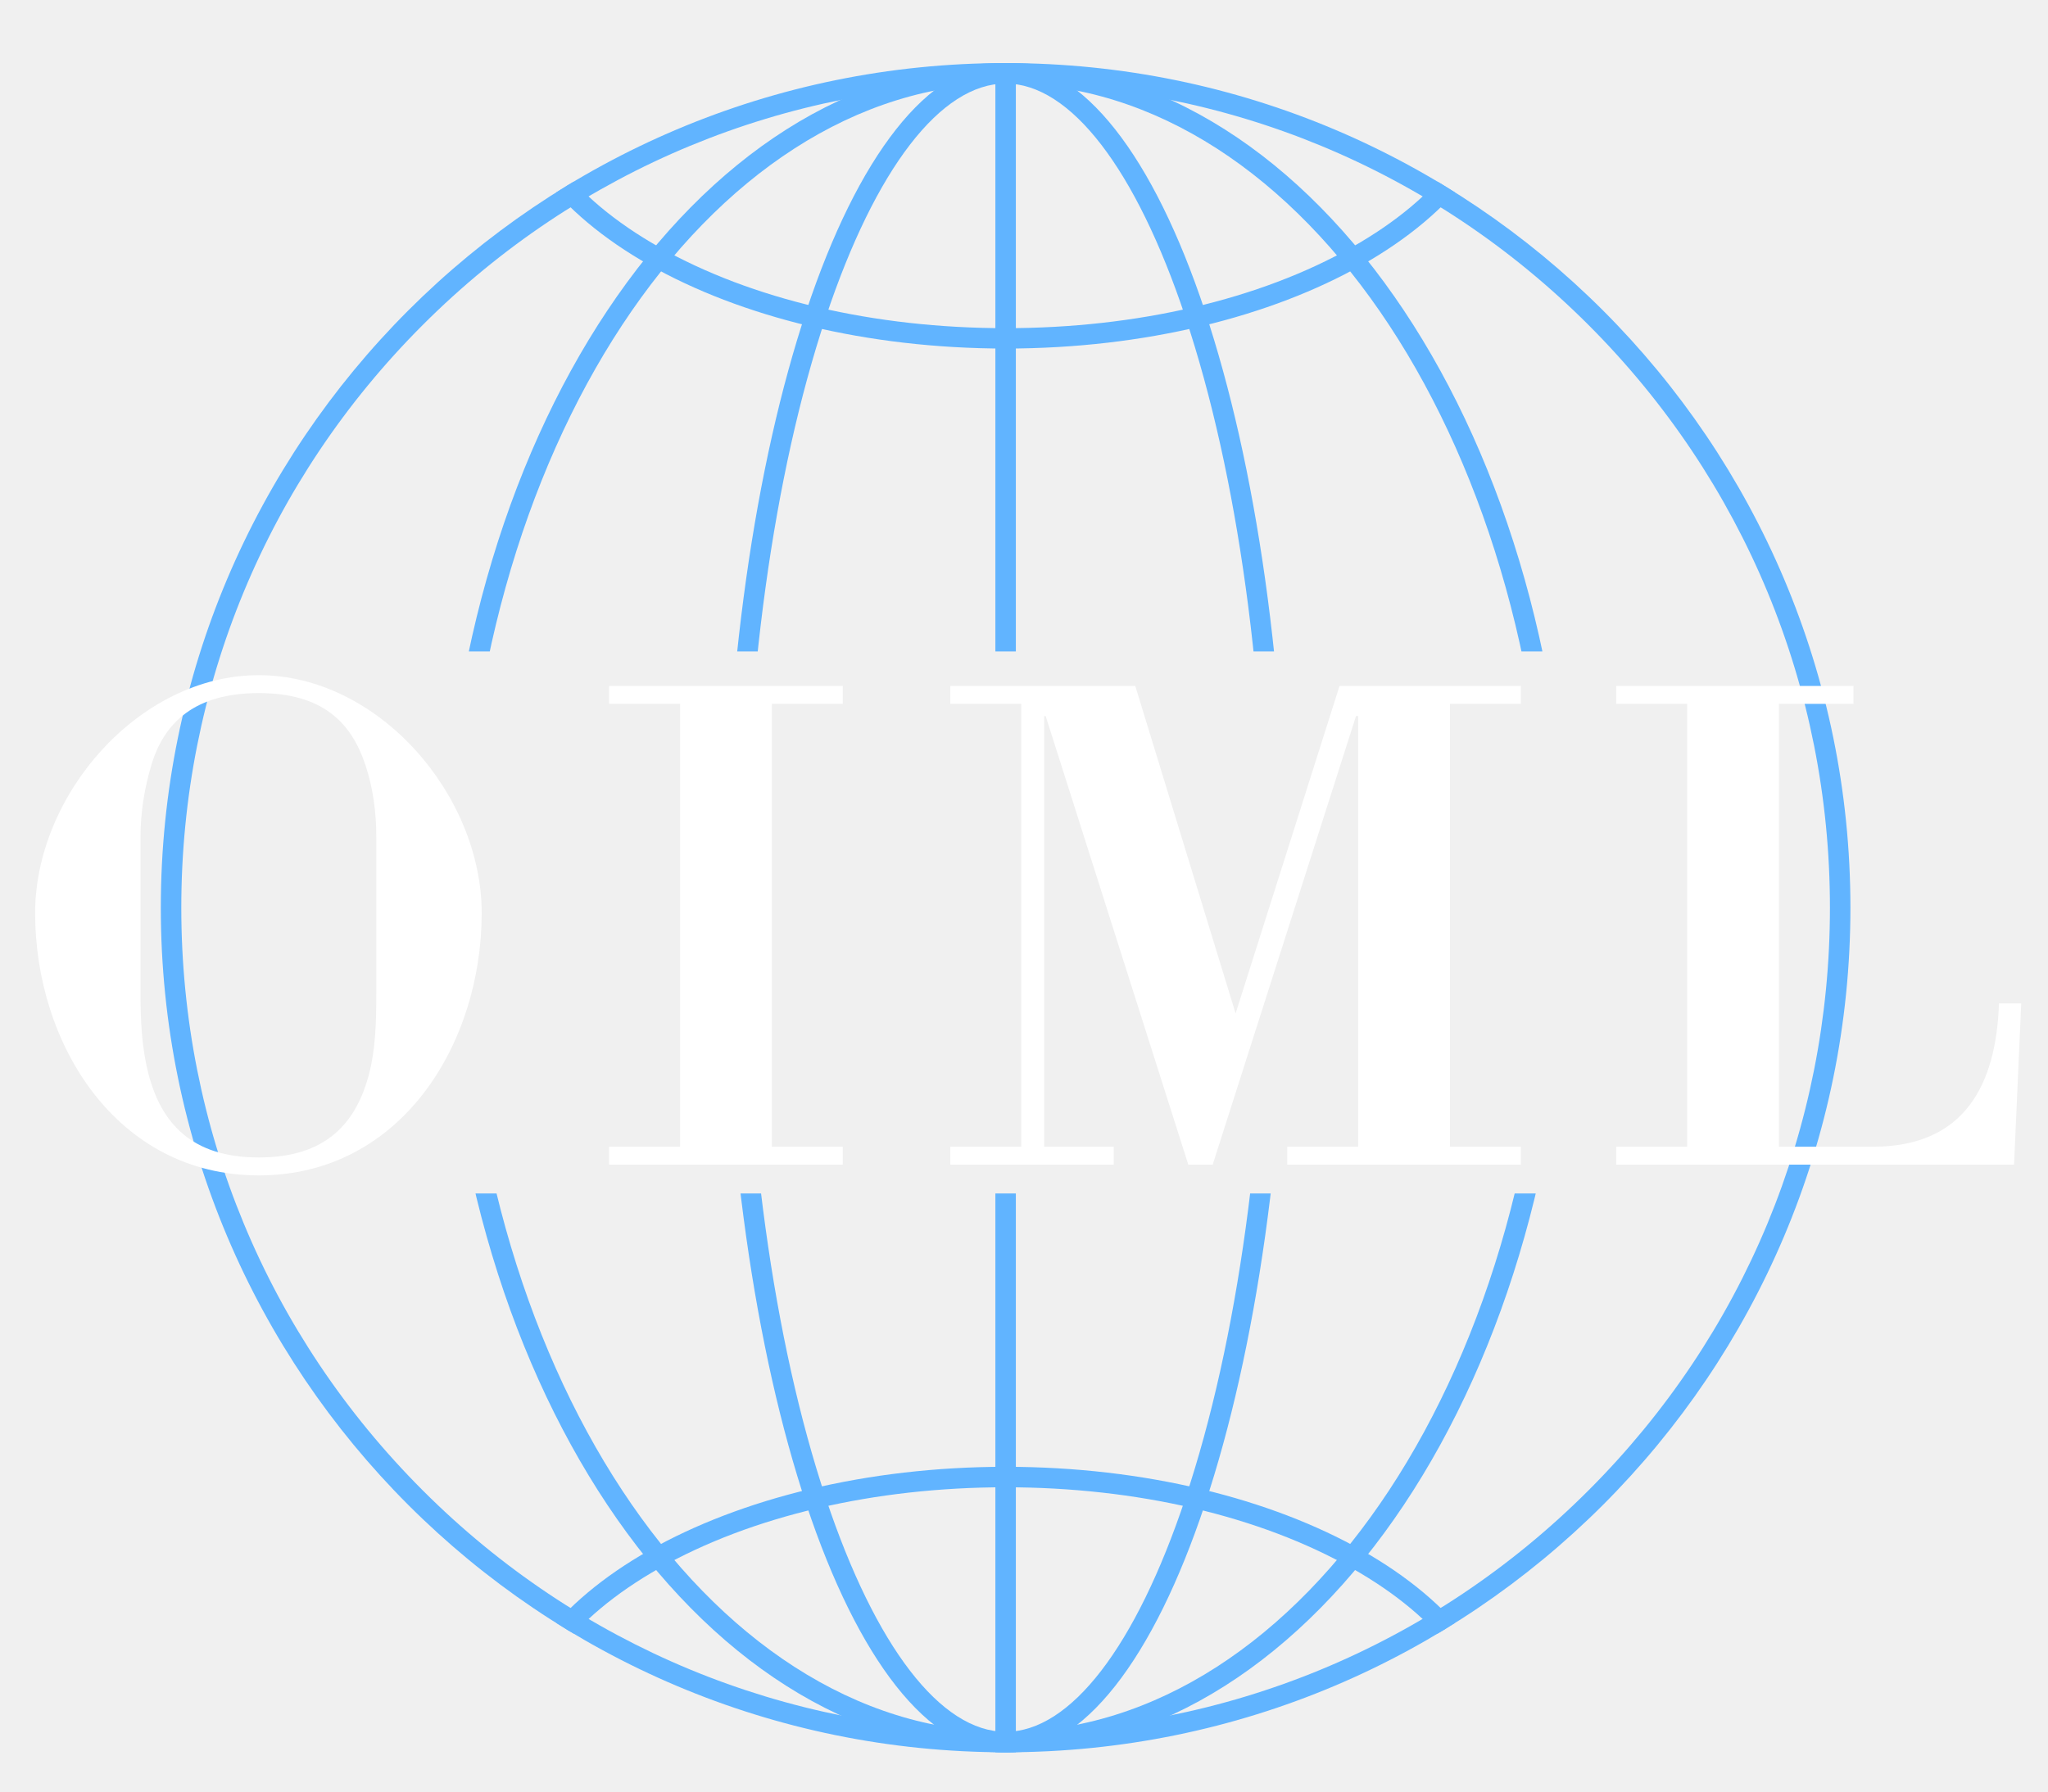
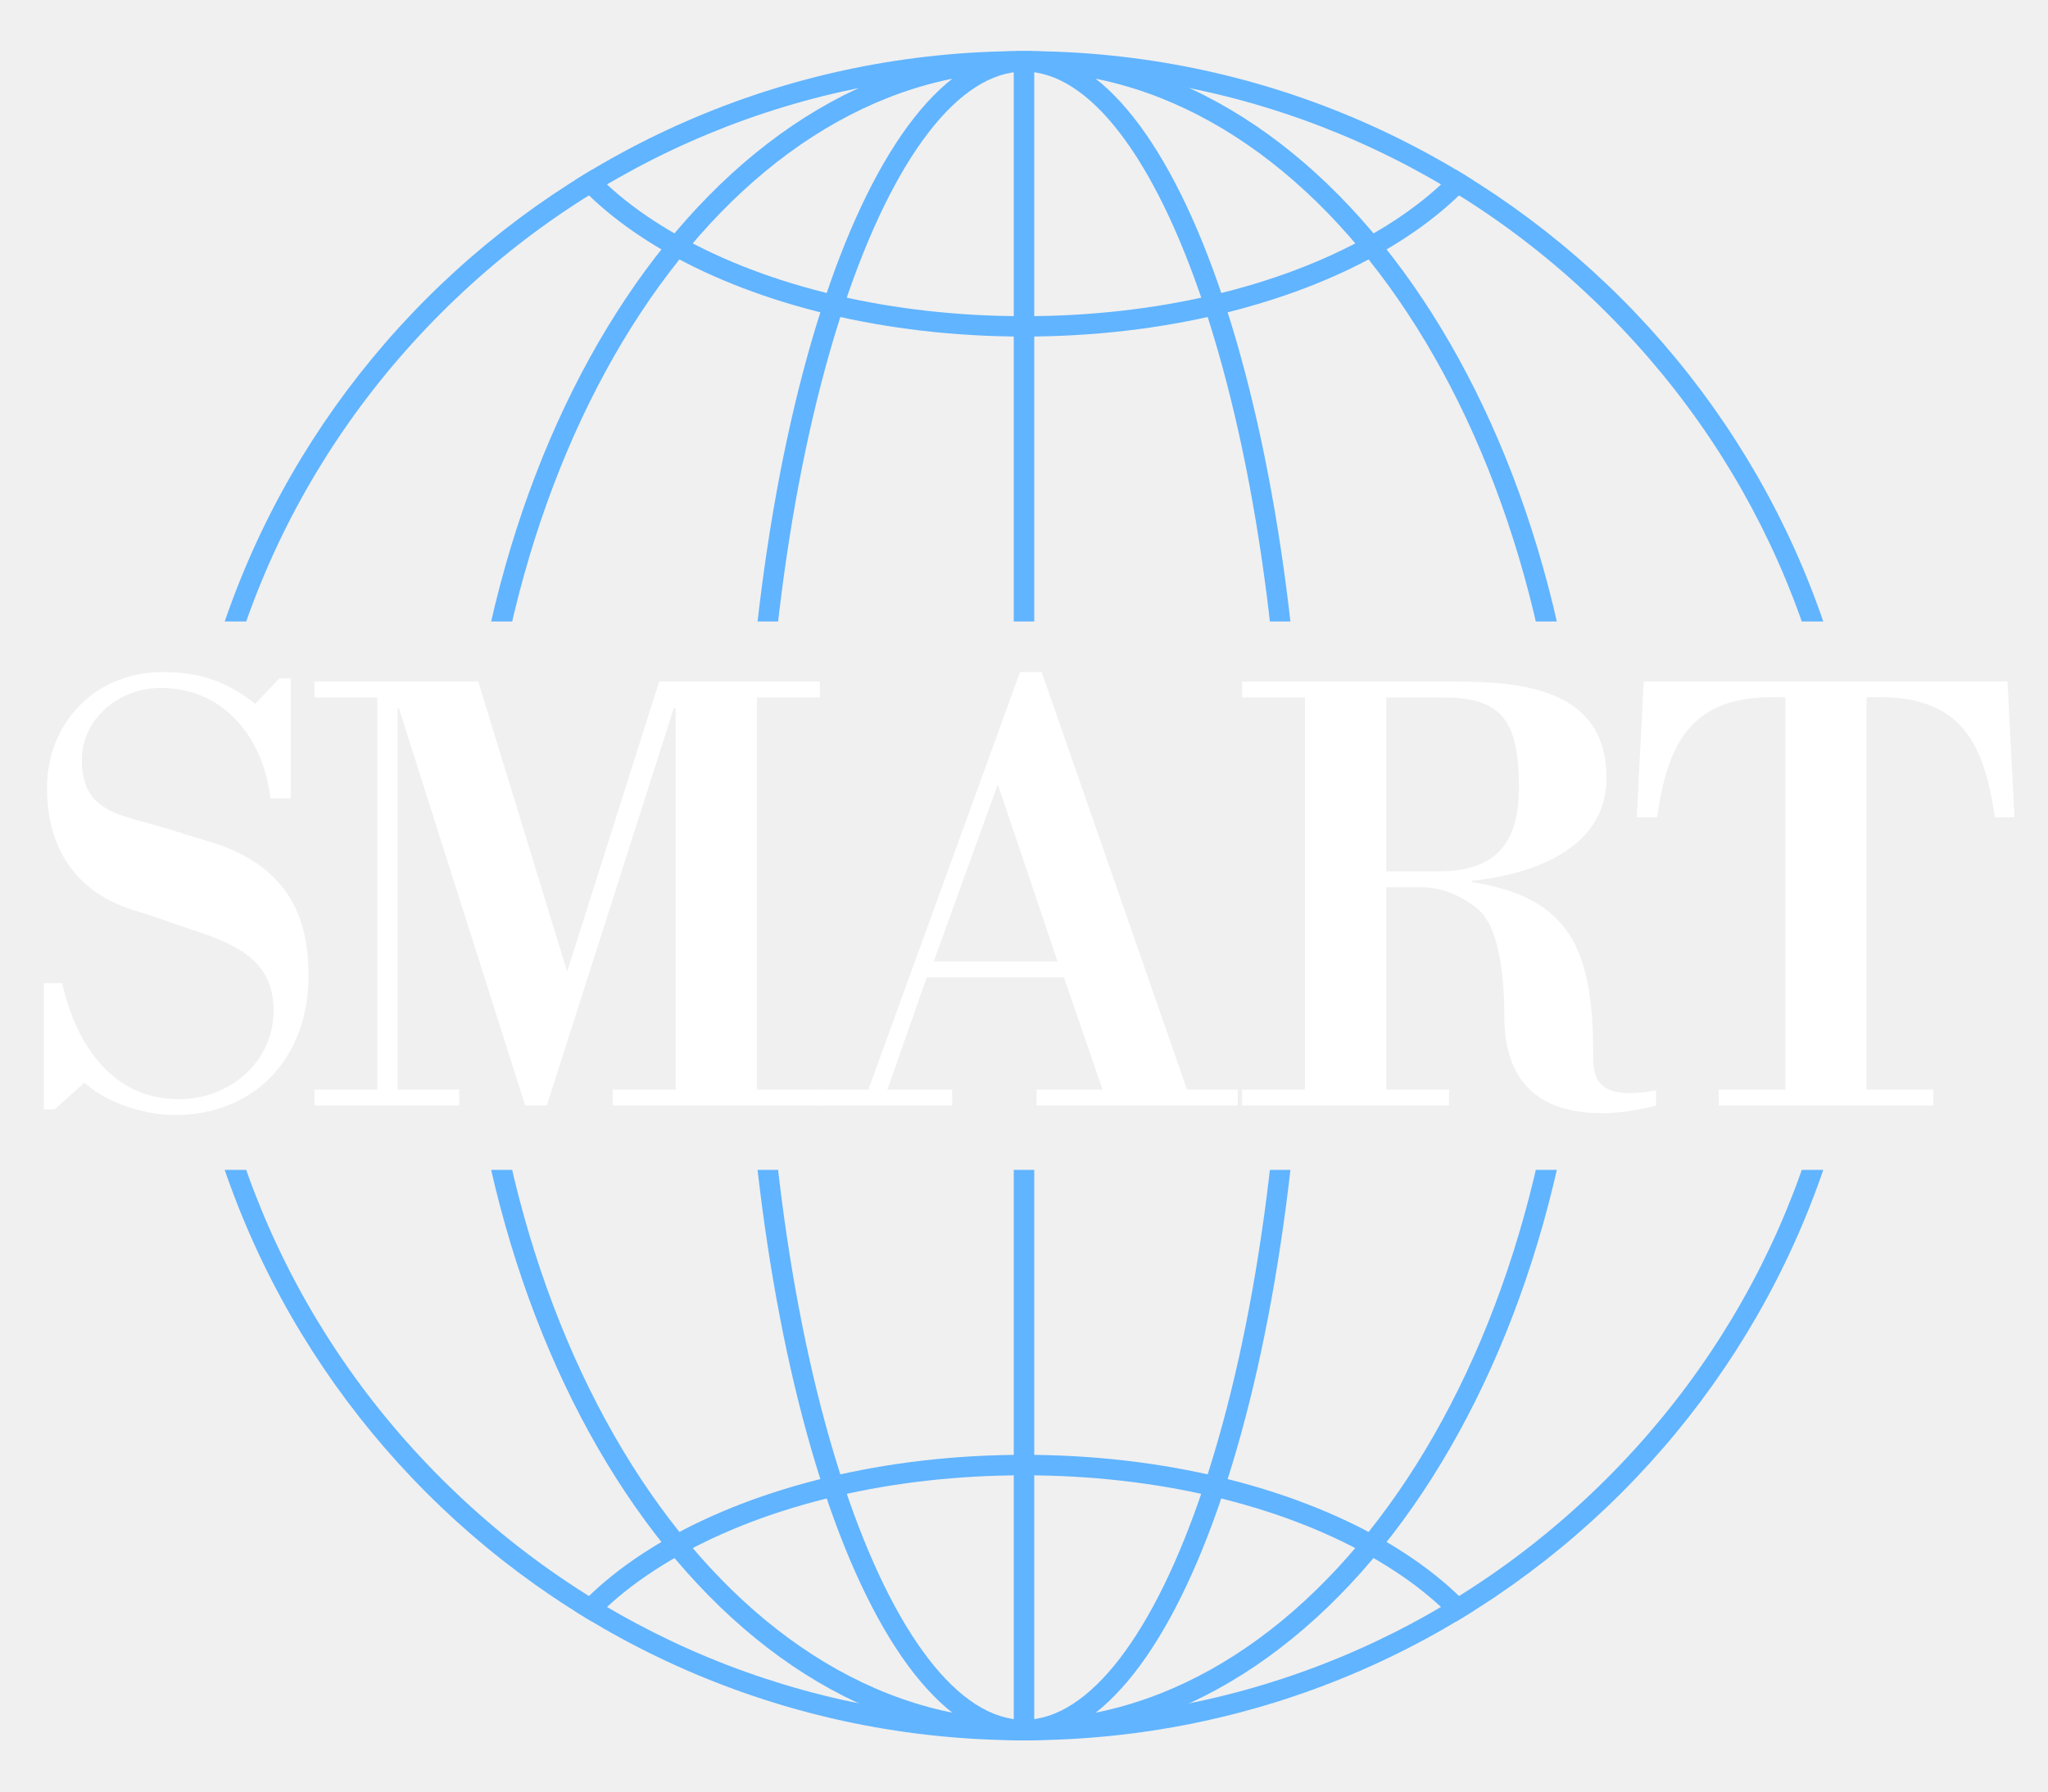
- <svg xmlns="http://www.w3.org/2000/svg" id="uuid-78c184b2-2fab-48bf-8257-b1023d851d3b" width="400" height="350" viewBox="0 0 400 350">
+ <svg xmlns="http://www.w3.org/2000/svg" id="uuid-25719554-89b6-40aa-a949-76868e430d34" width="400" height="350" viewBox="0 0 400 350">
  <defs>
-     <clipPath id="uuid-4ad429d7-5d40-4f29-a443-c4037e7ab017">
-       <path d="m31.41-379.89V-44.95h334.94v-334.94H31.41Zm293.54,225.67H69.44v-105.89h255.51v105.89Z" style="fill:none; stroke-width:0px;" />
+     <clipPath id="uuid-730f8b3a-07e3-4c41-8ef6-7b88b7c5bf89">
+       <path d="m26.02-377.47V-42.53h347.97v-334.94H26.02Zm373.98,221.03H0v-107.13h400v107.13Z" style="fill:none; stroke-width:0px;" />
    </clipPath>
-     <clipPath id="uuid-68856be6-990c-4726-be72-beb184360f71">
-       <circle cx="196.41" cy="-210.05" r="165" style="fill:none; stroke-width:0px;" />
+     <clipPath id="uuid-a8f0ebc6-4123-4f41-a636-9eba2ad1d974">
+       <circle cx="200" cy="-210" r="165" style="fill:none; stroke-width:0px;" />
    </clipPath>
-     <clipPath id="uuid-9e6974e6-5062-4d08-8408-eccd2e443341">
-       <path d="m31.41,7.48v334.94h334.94V7.48H31.41Zm293.54,225.67H69.44v-105.89h255.51v105.89Z" style="fill:none; stroke-width:0px;" />
+     <clipPath id="uuid-670149b9-ac0c-4079-b07e-f68c5d8a5102">
+       <path d="m26.02,7.51v334.94h347.97V7.51H26.02Zm373.98,221.03H0v-107.13h400v107.13Z" style="fill:none; stroke-width:0px;" />
    </clipPath>
-     <clipPath id="uuid-4a192255-a4bf-4f57-89d4-fd77083b8b56">
-       <circle cx="196.41" cy="177.32" r="165" style="fill:none; stroke-width:0px;" />
+     <clipPath id="uuid-d14546d8-5846-4ca0-98dc-59f96f61f3f9">
+       <circle cx="200" cy="174.98" r="165" style="fill:none; stroke-width:0px;" />
    </clipPath>
  </defs>
-   <g style="clip-path:url(#uuid-4ad429d7-5d40-4f29-a443-c4037e7ab017);">
-     <g style="clip-path:url(#uuid-68856be6-990c-4726-be72-beb184360f71);">
-       <path d="m196.41-96.82c25.62,0,49.64,5.62,67.65,15.82,17.29,9.79,26.81,22.56,26.81,35.96s-9.52,26.16-26.81,35.96c-18,10.2-42.03,15.82-67.65,15.82s-49.64-5.62-67.65-15.82c-17.29-9.79-26.81-22.56-26.81-35.96s9.52-26.16,26.81-35.96c18-10.2,42.03-15.82,67.65-15.82m0-4c-54.38,0-98.45,24.97-98.45,55.77S142.04,10.72,196.41,10.72s98.45-24.97,98.45-55.77-44.08-55.77-98.45-55.77h0Z" style="fill:#004996; stroke-width:0px;" />
+   <g style="clip-path:url(#uuid-730f8b3a-07e3-4c41-8ef6-7b88b7c5bf89);">
+     <g style="clip-path:url(#uuid-a8f0ebc6-4123-4f41-a636-9eba2ad1d974);">
+       <path d="m200-96.77c25.62,0,49.64,5.62,67.65,15.82,17.29,9.79,26.81,22.56,26.81,35.96s-9.52,26.16-26.81,35.96c-18,10.2-42.03,15.82-67.65,15.82s-49.64-5.62-67.65-15.82c-17.29-9.79-26.81-22.56-26.81-35.96s9.52-26.16,26.81-35.96c18-10.2,42.03-15.82,67.65-15.82m0-4c-54.38,0-98.45,24.97-98.45,55.77S145.62,10.77,200,10.77s98.45-24.97,98.45-55.77-44.08-55.77-98.45-55.77h0Z" style="fill:#004996; stroke-width:0px;" />
    </g>
  </g>
-   <g style="clip-path:url(#uuid-9e6974e6-5062-4d08-8408-eccd2e443341);">
-     <path d="m196.41,16.32c12.65,0,25.44,16.62,35.1,45.59,10.26,30.77,15.9,71.75,15.9,115.41s-5.65,84.64-15.9,115.41c-9.66,28.97-22.45,45.59-35.1,45.59s-25.44-16.62-35.1-45.59c-10.26-30.77-15.9-71.75-15.9-115.41s5.65-84.64,15.9-115.41c9.66-28.97,22.45-45.59,35.1-45.59m0-4c-30.38,0-55,73.87-55,165s24.62,165,55,165,55-73.87,55-165S226.79,12.32,196.41,12.32h0Z" style="fill:#61b4ff; stroke-width:0px;" />
-     <path d="m196.41,16.32c58.45,0,106,72.22,106,161s-47.55,161-106,161-106-72.22-106-161S137.97,16.32,196.41,16.32m0-4c-60.75,0-110,73.87-110,165s49.25,165,110,165,110-73.87,110-165S257.17,12.32,196.41,12.32h0Z" style="fill:#61b4ff; stroke-width:0px;" />
-     <path d="m196.41,16.32c43,0,83.44,16.75,113.84,47.16s47.16,70.84,47.16,113.84-16.75,83.44-47.16,113.84-70.84,47.16-113.84,47.16-83.44-16.75-113.84-47.16c-30.41-30.41-47.16-70.84-47.16-113.84s16.75-83.44,47.16-113.84c30.41-30.41,70.84-47.16,113.84-47.16m0-4C105.29,12.32,31.41,86.19,31.41,177.32s73.87,165,165,165,165-73.87,165-165S287.54,12.32,196.41,12.32h0Z" style="fill:#61b4ff; stroke-width:0px;" />
-     <line x1="196.41" y1="12.57" x2="196.41" y2="342.32" style="fill:none; stroke:#61b4ff; stroke-linejoin:round; stroke-width:4px;" />
-     <g style="clip-path:url(#uuid-4a192255-a4bf-4f57-89d4-fd77083b8b56);">
-       <path d="m196.41-39.45c25.62,0,49.64,5.62,67.65,15.82,17.29,9.79,26.81,22.56,26.81,35.96s-9.52,26.16-26.81,35.96c-18,10.2-42.03,15.82-67.65,15.82s-49.64-5.62-67.65-15.82c-17.29-9.79-26.81-22.56-26.81-35.96s9.52-26.16,26.81-35.96c18-10.2,42.03-15.82,67.65-15.82m0-4c-54.38,0-98.45,24.97-98.45,55.77s44.08,55.77,98.45,55.77,98.45-24.97,98.45-55.77-44.08-55.77-98.45-55.77h0Z" style="fill:#61b4ff; stroke-width:0px;" />
-       <path d="m196.41,290.55c25.62,0,49.64,5.62,67.65,15.82,17.29,9.79,26.81,22.56,26.81,35.96s-9.52,26.16-26.81,35.96c-18,10.2-42.03,15.82-67.65,15.82s-49.64-5.62-67.65-15.82c-17.29-9.79-26.81-22.56-26.81-35.96s9.52-26.16,26.81-35.96c18-10.2,42.03-15.82,67.65-15.82m0-4c-54.38,0-98.45,24.97-98.45,55.77s44.08,55.77,98.45,55.77,98.45-24.97,98.45-55.77-44.08-55.77-98.45-55.77h0Z" style="fill:#61b4ff; stroke-width:0px;" />
+   <g style="clip-path:url(#uuid-670149b9-ac0c-4079-b07e-f68c5d8a5102);">
+     <path d="m200,13.98c12.65,0,25.44,16.62,35.1,45.59,10.26,30.77,15.9,71.75,15.9,115.41s-5.65,84.64-15.9,115.41c-9.66,28.97-22.45,45.59-35.1,45.59s-25.44-16.62-35.1-45.59c-10.26-30.77-15.9-71.75-15.9-115.41s5.65-84.64,15.9-115.41c9.66-28.97,22.45-45.59,35.1-45.59m0-4c-30.38,0-55,73.87-55,165s24.62,165,55,165,55-73.87,55-165S230.38,9.98,200,9.98h0Z" style="fill:#61b4ff; stroke-width:0px;" />
+     <path d="m200,13.98c58.45,0,106,72.22,106,161s-47.55,161-106,161-106-72.22-106-161S141.55,13.98,200,13.98m0-4c-60.75,0-110,73.87-110,165s49.25,165,110,165,110-73.87,110-165S260.75,9.98,200,9.98h0Z" style="fill:#61b4ff; stroke-width:0px;" />
+     <path d="m200,13.98c43,0,83.44,16.75,113.84,47.16,30.41,30.41,47.16,70.84,47.16,113.84s-16.75,83.44-47.16,113.84c-30.41,30.41-70.84,47.16-113.84,47.16s-83.44-16.75-113.84-47.16c-30.41-30.41-47.16-70.84-47.16-113.84s16.75-83.44,47.16-113.84c30.41-30.41,70.84-47.16,113.84-47.16m0-4c-91.13,0-165,73.87-165,165s73.87,165,165,165,165-73.87,165-165S291.13,9.98,200,9.98h0Z" style="fill:#61b4ff; stroke-width:0px;" />
+     <line x1="200" y1="10.23" x2="200" y2="339.98" style="fill:none; stroke:#61b4ff; stroke-linejoin:round; stroke-width:4px;" />
+     <g style="clip-path:url(#uuid-d14546d8-5846-4ca0-98dc-59f96f61f3f9);">
+       <path d="m200-41.79c25.62,0,49.64,5.62,67.65,15.82,17.29,9.79,26.81,22.56,26.81,35.96s-9.52,26.16-26.81,35.96c-18,10.2-42.03,15.82-67.65,15.82s-49.64-5.62-67.65-15.82c-17.29-9.79-26.81-22.56-26.81-35.96s9.52-26.16,26.81-35.96c18-10.2,42.03-15.82,67.65-15.82m0-4c-54.38,0-98.45,24.97-98.45,55.77s44.08,55.77,98.45,55.77,98.45-24.97,98.45-55.77-44.08-55.77-98.45-55.77h0Z" style="fill:#61b4ff; stroke-width:0px;" />
+       <path d="m200,288.21c25.62,0,49.64,5.62,67.65,15.82,17.29,9.79,26.81,22.56,26.81,35.96s-9.52,26.16-26.81,35.96c-18,10.2-42.03,15.82-67.65,15.82s-49.64-5.62-67.65-15.82c-17.29-9.79-26.81-22.56-26.81-35.96s9.52-26.16,26.81-35.96c18-10.2,42.03-15.82,67.65-15.82m0-4c-54.38,0-98.45,24.97-98.45,55.77s44.08,55.77,98.45,55.77,98.45-24.97,98.45-55.77-44.08-55.77-98.45-55.77h0Z" style="fill:#61b4ff; stroke-width:0px;" />
    </g>
  </g>
-   <path d="m6.86,178.38c0-23.1,20.3-46.48,43.68-46.48s43.54,23.38,43.54,46.48c0,25.62-15.82,51.24-43.54,51.24S6.86,204,6.86,178.38Zm66.64-14.84c0-5.04-.7-9.8-2.1-14-2.8-8.54-8.54-14.14-20.86-14.14s-18.48,5.6-21,14.14c-1.26,4.2-2.1,8.96-2.1,14v30.52c0,5.46.28,10.78,1.54,15.68,2.52,9.66,8.4,16.38,21.56,16.38s19.04-6.72,21.56-16.38c1.26-4.9,1.4-10.22,1.4-15.68v-30.52Z" style="fill:#fff; stroke-width:0px;" />
-   <path d="m150.75,224.02h13.86v3.5h-45.64v-3.5h13.86v-86.52h-13.86v-3.5h45.64v3.5h-13.86v86.52Z" style="fill:#fff; stroke-width:0px;" />
-   <path d="m283.19,224.02h13.86v3.5h-45.64v-3.5h13.86v-84.14h-.42l-28,87.64h-4.76l-27.86-87.64h-.28v84.14h13.58v3.5h-31.92v-3.5h13.86v-86.52h-13.86v-3.5h36.12l19.6,63.98,20.3-63.98h35.42v3.5h-13.86v86.52Z" style="fill:#fff; stroke-width:0px;" />
-   <path d="m315.67,227.52v-3.5h13.86v-86.52h-13.86v-3.5h46.34v3.5h-14.56v86.52h18.34c17.78,0,24.08-11.9,24.64-28h4.34l-1.4,31.5h-77.7Z" style="fill:#fff; stroke-width:0px;" />
+   <path d="m10.66,216.72h-2.11v-24.67h3.6c2.6,11.78,9.67,22.69,22.81,22.69,9.8,0,18.48-7.19,18.48-17.36,0-11.53-10.29-13.76-19.59-16.99-2.48-.87-4.96-1.74-7.44-2.48-11.53-3.47-17.23-12.15-17.23-23.93,0-13.02,9.67-22.69,22.57-22.69,7.19,0,12.4,1.74,18.1,6.2l4.71-4.96h2.23v23.43h-3.97c-1.36-11.78-9.05-21.57-21.45-21.57-7.94,0-15.38,5.83-15.38,14.13,0,9.55,6.57,10.54,14.26,12.65,3.1.87,5.58,1.74,7.69,2.36,2.48.74,5.58,1.61,8.18,2.85,10.42,4.96,14.14,13.14,14.14,24.3,0,15.62-10.17,27.15-26.16,27.15-5.83,0-13.27-2.36-17.61-6.32l-5.83,5.21Z" style="fill:#fff; stroke-width:0px;" />
+   <path d="m147.83,212.87h12.28v3.1h-40.42v-3.1h12.28v-74.52h-.37l-24.8,77.62h-4.22l-24.67-77.62h-.25v74.52h12.03v3.1h-28.27v-3.1h12.28v-76.63h-12.28v-3.1h31.99l17.36,56.67,17.98-56.67h31.37v3.1h-12.28v76.63Z" style="fill:#fff; stroke-width:0px;" />
+   <path d="m159.56,215.97v-3.1h10.04l29.63-81.59h4.22l28.39,81.59h9.92v3.1h-39.31v-3.1h12.9l-7.56-21.95h-26.78l-7.69,21.95h12.65v3.1h-26.41Zm22.81-28.15h24.18l-11.66-34.59-12.52,34.59Z" style="fill:#fff; stroke-width:0px;" />
+   <path d="m270.75,212.87h12.27v3.1h-40.42v-3.1h12.28v-76.63h-12.28v-3.1h41.54c13.52,0,29.63,1.61,29.63,18.85,0,14.01-14.76,18.85-26.29,20.09v.25c19.34,2.98,23.68,13.39,23.68,33.6,0,4.34.37,9.3,12.28,7.07v2.98c-3.47.87-6.94,1.49-10.54,1.49-12.52,0-19.09-6.32-19.09-18.97,0-10.29-1.74-17.98-4.96-20.71-3.47-2.98-7.44-4.46-11.28-4.46h-6.82v39.55Zm0-42.65h10.17c11.16,0,15.75-5.33,15.75-16.49,0-13.89-4.09-17.48-15.13-17.48h-10.79v33.97Z" style="fill:#fff; stroke-width:0px;" />
+   <path d="m335.68,215.97v-3.1h13.02v-76.63c-17.48-.87-22.82,7.56-25.05,23.43h-3.97l1.36-26.53h71.05l1.36,26.53h-3.84c-2.23-15.87-7.56-24.3-25.05-23.43v76.63h13.02v3.1h-41.91Z" style="fill:#fff; stroke-width:0px;" />
</svg>
